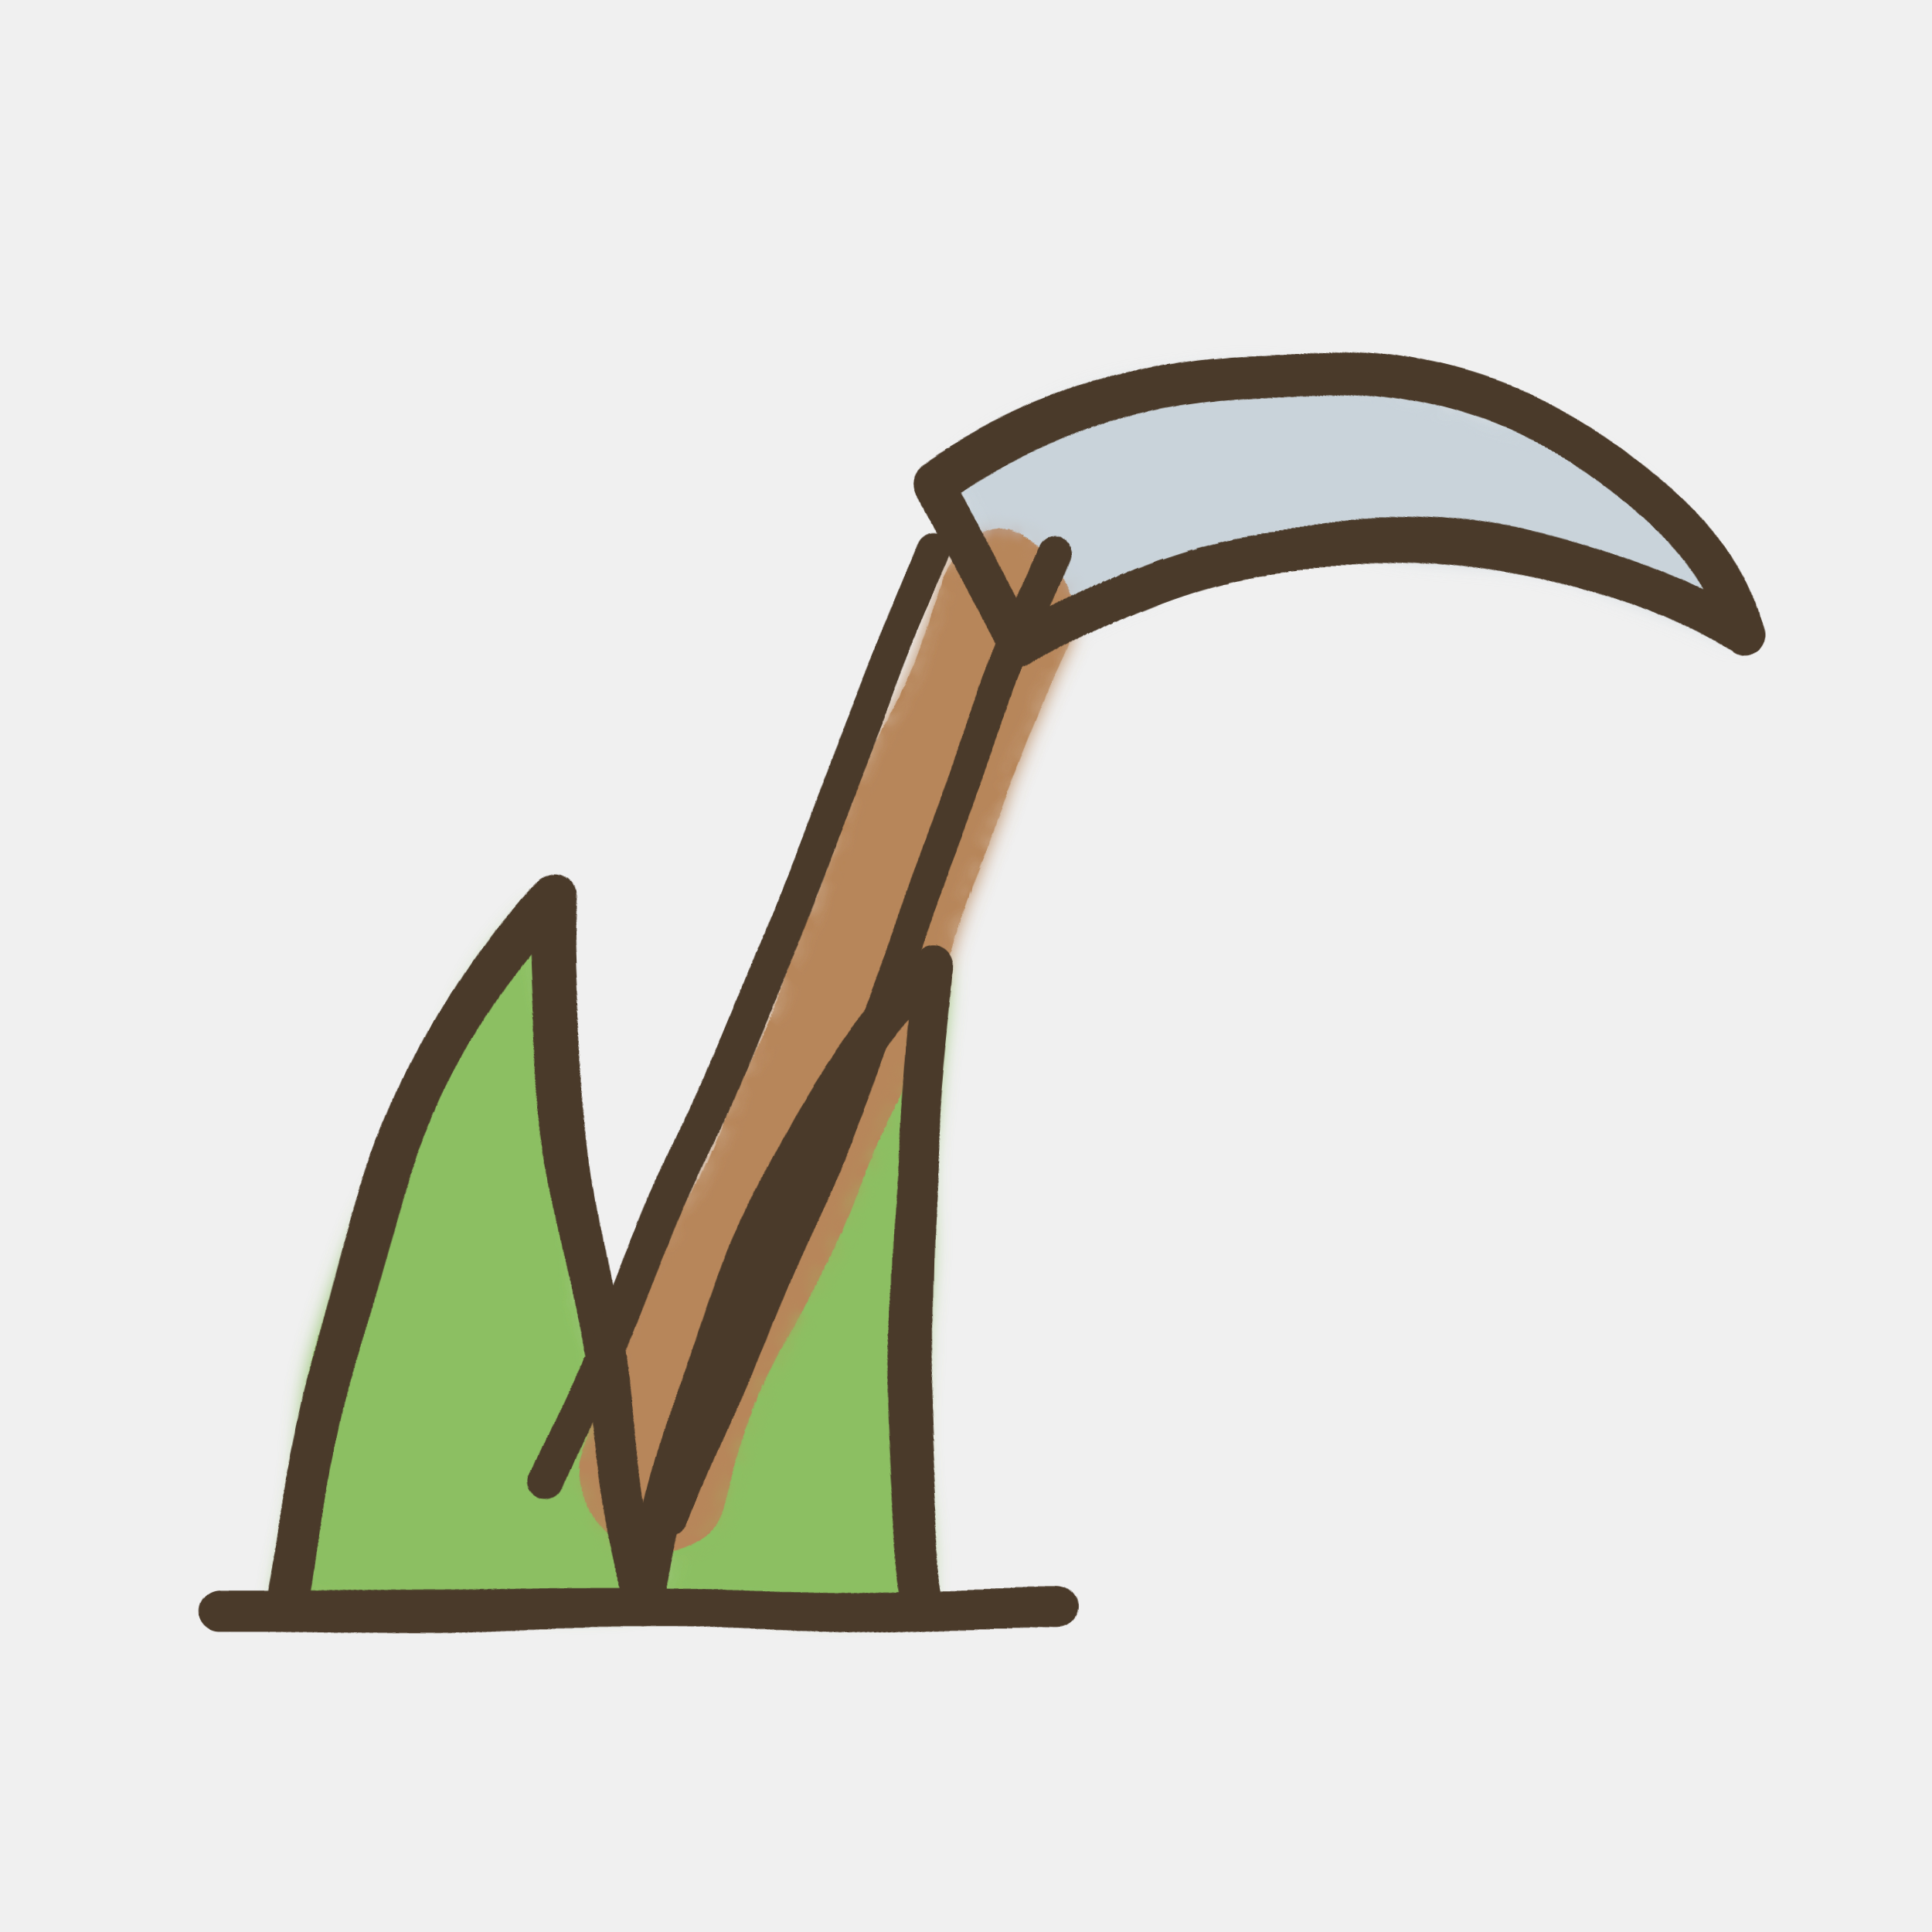
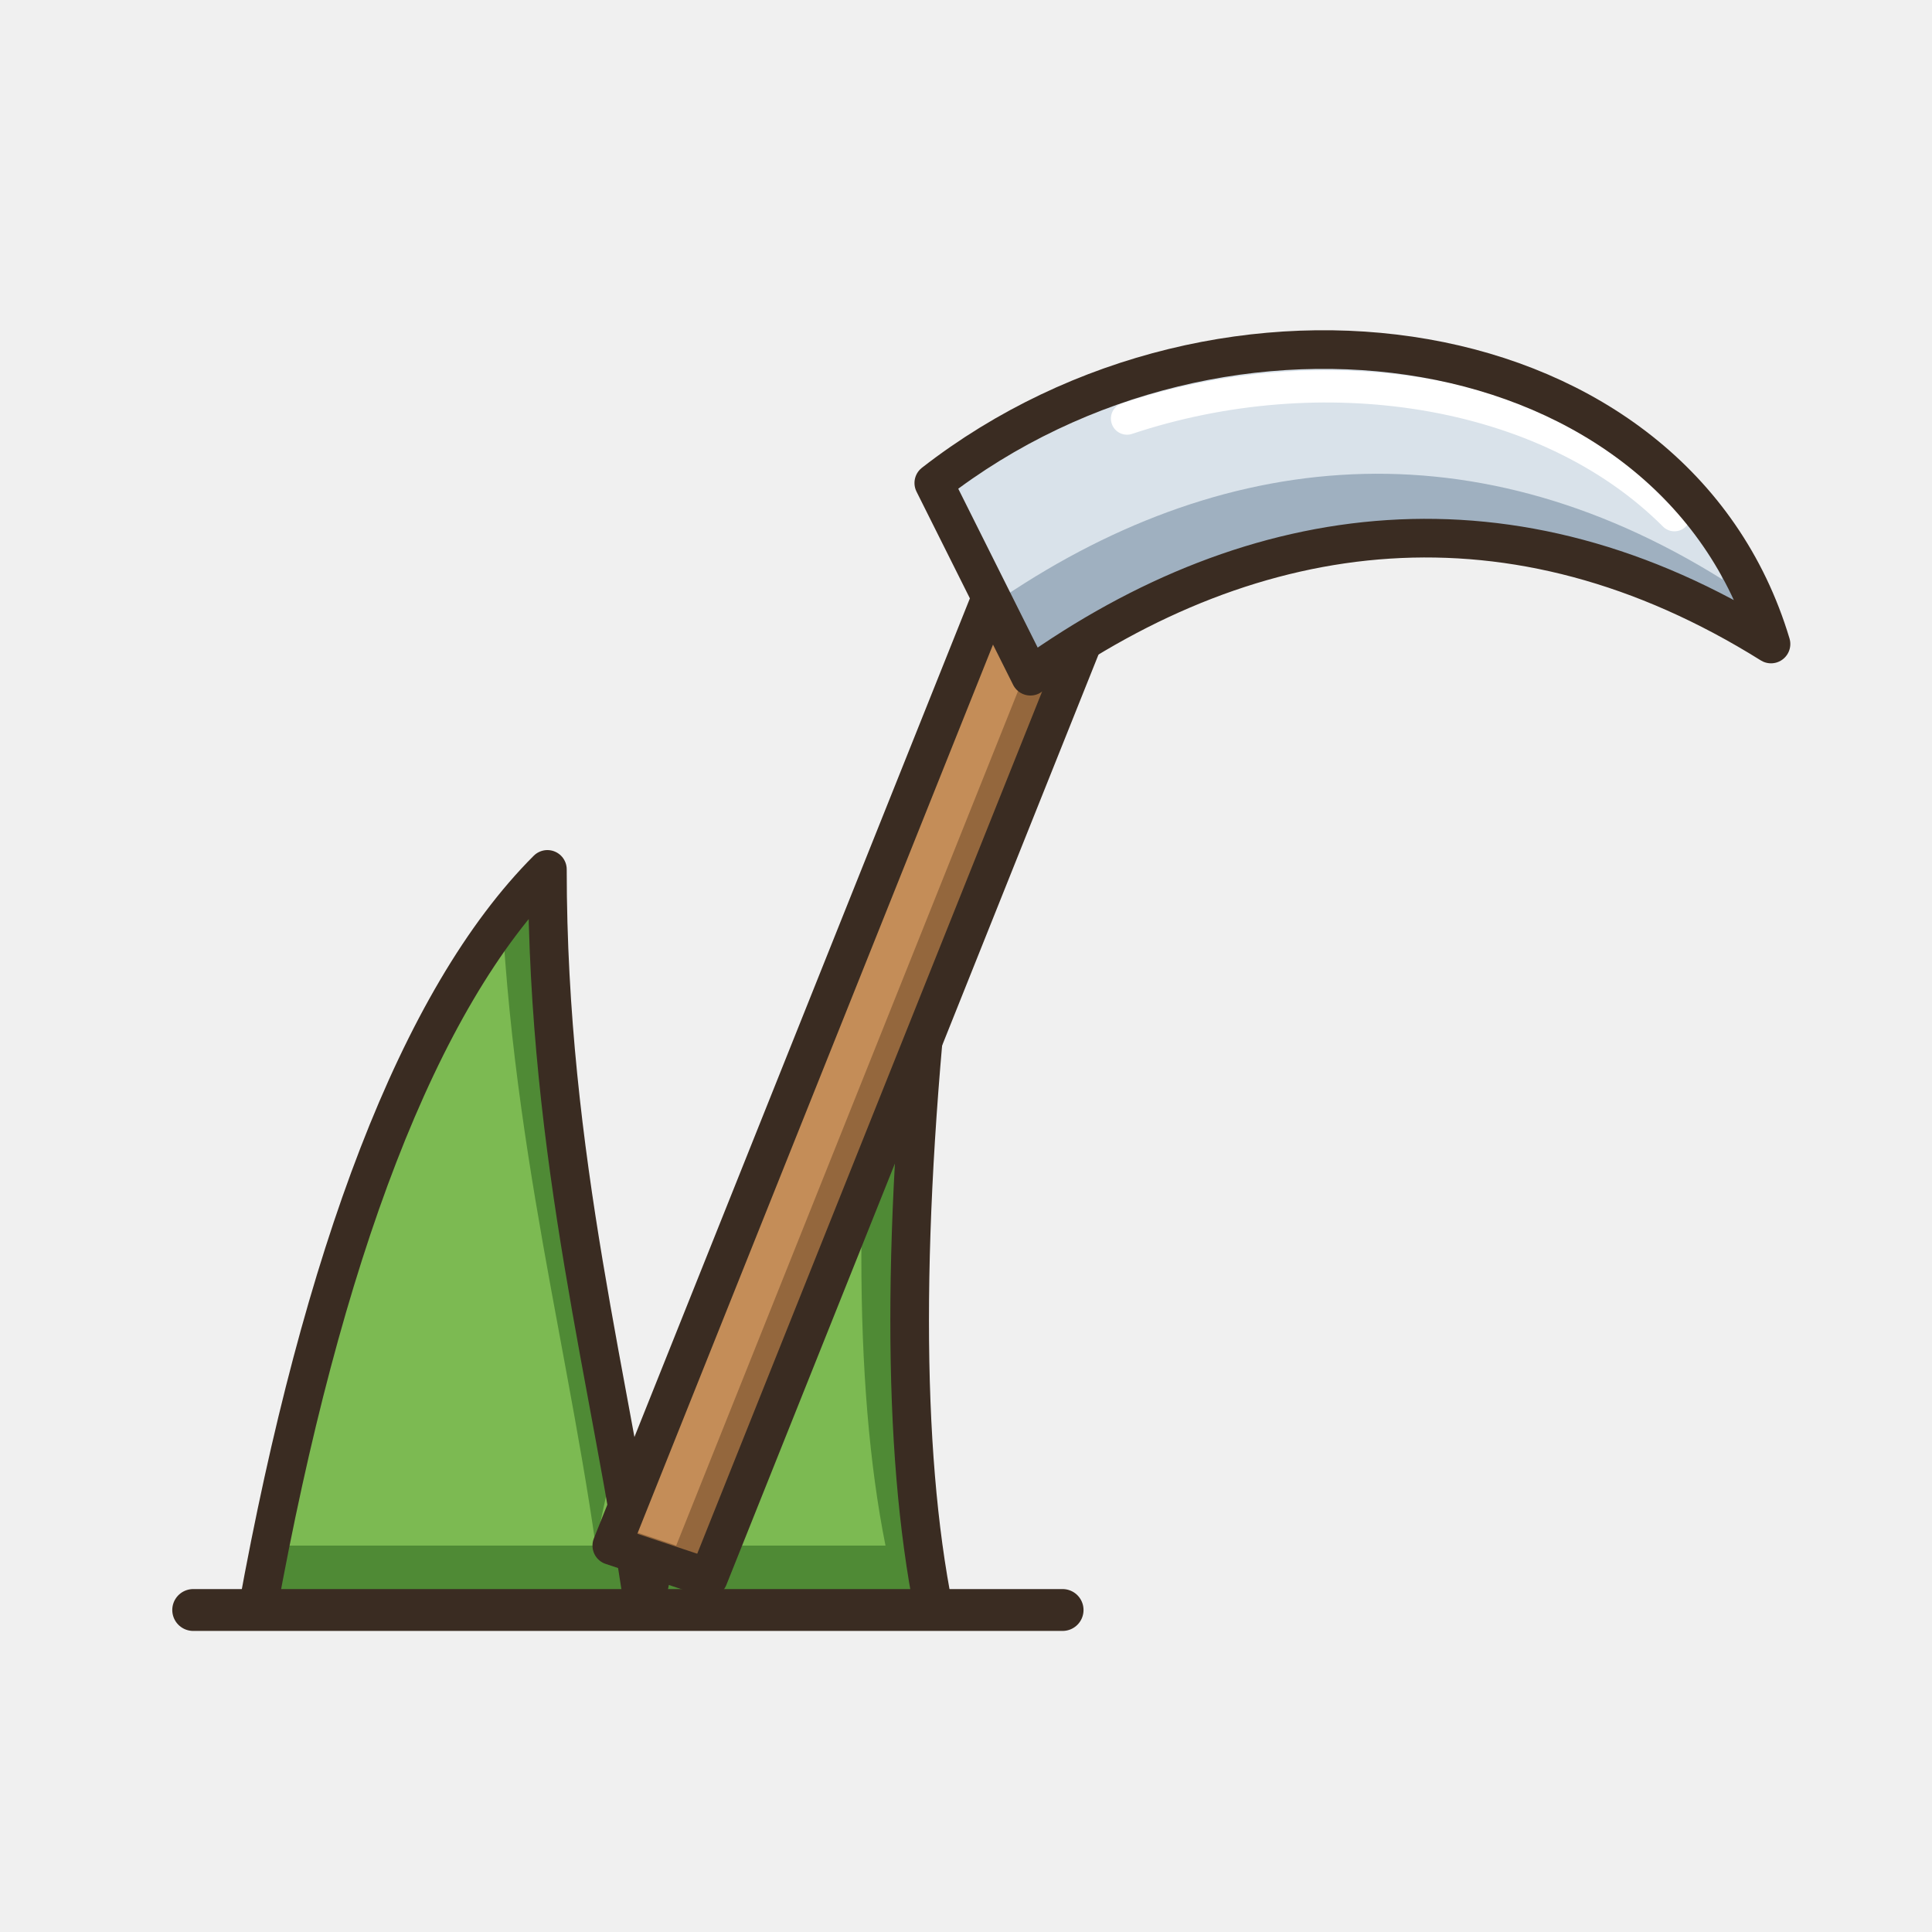
<svg xmlns="http://www.w3.org/2000/svg" viewBox="0 0 120 120" width="120" height="120">
-   <defs>
-     <filter id="ink" x="-10%" y="-10%" width="120%" height="120%">
-       <feTurbulence type="fractalNoise" baseFrequency="0.035" numOctaves="2" seed="13" result="n" />
-       <feDisplacementMap in="SourceGraphic" in2="n" scale="3.2" xChannelSelector="R" yChannelSelector="G" />
-     </filter>
-     <filter id="wash" x="-15%" y="-15%" width="130%" height="130%">
-       <feTurbulence type="fractalNoise" baseFrequency="0.03" numOctaves="3" seed="13" result="n1" />
-       <feDisplacementMap in="SourceGraphic" in2="n1" scale="6" xChannelSelector="R" yChannelSelector="G" result="d" />
-       <feTurbulence type="fractalNoise" baseFrequency="0.6" numOctaves="2" seed="13" result="n2" />
-       <feColorMatrix in="n2" type="matrix" values="0 0 0 0 0  0 0 0 0 0  0 0 0 0 0  0 0 0 -1.1 1.35" result="grain" />
-       <feComposite in="d" in2="grain" operator="in" result="g" />
-       <feGaussianBlur in="d" stdDeviation="0.6" result="soft" />
-       <feMerge>
-         <feMergeNode in="soft" />
-         <feMergeNode in="g" />
-       </feMerge>
-     </filter>
-     <radialGradient id="hl" cx="35%" cy="30%" r="70%">
-       <stop offset="0" stop-color="#fff" stop-opacity=".55" />
-       <stop offset=".6" stop-color="#fff" stop-opacity="0" />
-     </radialGradient>
-   </defs>
-   <g filter="url(#wash)">
-     <path d="M18 100 C22 78 26 64 34 56 C34 72 38 86 40 100 C44 80 50 66 58 60 C56 76 56 90 58 100Z" fill="#8cbf62" />
-     <path d="M58 30 C76 18 102 22 108 40 C92 30 76 32 64 40Z" fill="#c9d3da" />
-     <path d="M62 38 L40 92" stroke="#b7865a" stroke-width="9" stroke-linecap="round" />
+   <clipPath id="c14">
+     <path d="M16 100 C20 78 26 62 34 54 C34 72 38 86 40 100 C44 80 50 66 58 58 C56 76 56 90 58 100Z" />
+   </clipPath>
+   <g clip-path="url(#c14)">
+     <path d="M16 100 C20 78 26 62 34 54 C34 72 38 86 40 100 C44 80 50 66 58 58 C56 76 56 90 58 100Z" fill="#4f8a35" />
+     <path d="M16 100 C20 78 26 62 34 54 C34 72 38 86 40 100 C44 80 50 66 58 58 C56 76 56 90 58 100Z" fill="#7cba52" transform="translate(-3 -4)" />
  </g>
-   <g filter="url(#ink)">
-     <path d="M18 100 C22 78 26 64 34 56 C34 72 38 86 40 100 C44 80 50 66 58 60 C56 76 56 90 58 100" fill="none" stroke="#4a3a2a" stroke-width="2.6" stroke-linecap="round" stroke-linejoin="round" />
-     <path d="M14 100 L66 100" fill="none" stroke="#4a3a2a" stroke-width="2.6" stroke-linecap="round" stroke-linejoin="round" />
-     <path d="M58 30 C76 18 102 22 108 40 C92 30 76 32 64 40Z" fill="none" stroke="#4a3a2a" stroke-width="2.6" stroke-linecap="round" stroke-linejoin="round" />
-     <path d="M66 34 L42 94 M58 34 L34 92" fill="none" stroke="#4a3a2a" stroke-width="2.2" stroke-linecap="round" stroke-linejoin="round" />
+   <path d="M16 100 C20 78 26 62 34 54 C34 72 38 86 40 100 C44 80 50 66 58 58 C56 76 56 90 58 100Z" fill="none" stroke="#3a2c22" stroke-width="2.4" stroke-linejoin="round" />
+   <path d="M12 100 L66 100" fill="none" stroke="#3a2c22" stroke-width="2.6" stroke-linecap="round" stroke-linejoin="round" />
+   <clipPath id="c15">
+     <path d="M62 36 L68 38 L44 98 L38 96 Z" />
+   </clipPath>
+   <g clip-path="url(#c15)">
+     <path d="M62 36 L68 38 L44 98 L38 96 Z" fill="#94673d" />
+     <path d="M62 36 L68 38 L44 98 L38 96 Z" fill="#c48d58" transform="translate(-2 -2)" />
  </g>
+   <path d="M62 36 L68 38 L44 98 L38 96 Z" fill="none" stroke="#3a2c22" stroke-width="2.4" stroke-linejoin="round" />
+   <clipPath id="c16">
+     <path d="M58 30 C76 16 104 20 110 40 C94 30 78 32 64 42Z" />
+   </clipPath>
+   <g clip-path="url(#c16)">
+     <path d="M58 30 C76 16 104 20 110 40 C94 30 78 32 64 42Z" fill="#9fb0c0" />
+     <path d="M58 30 C76 16 104 20 110 40 C94 30 78 32 64 42Z" fill="#d9e2ea" transform="translate(-3 -4)" />
+     <path d="M70 26 C82 22 96 24 104 32" stroke="#fff" stroke-width="2" fill="none" stroke-linecap="round" />
+   </g>
+   <path d="M58 30 C76 16 104 20 110 40 C94 30 78 32 64 42Z" fill="none" stroke="#3a2c22" stroke-width="2.4" stroke-linejoin="round" />
</svg>
